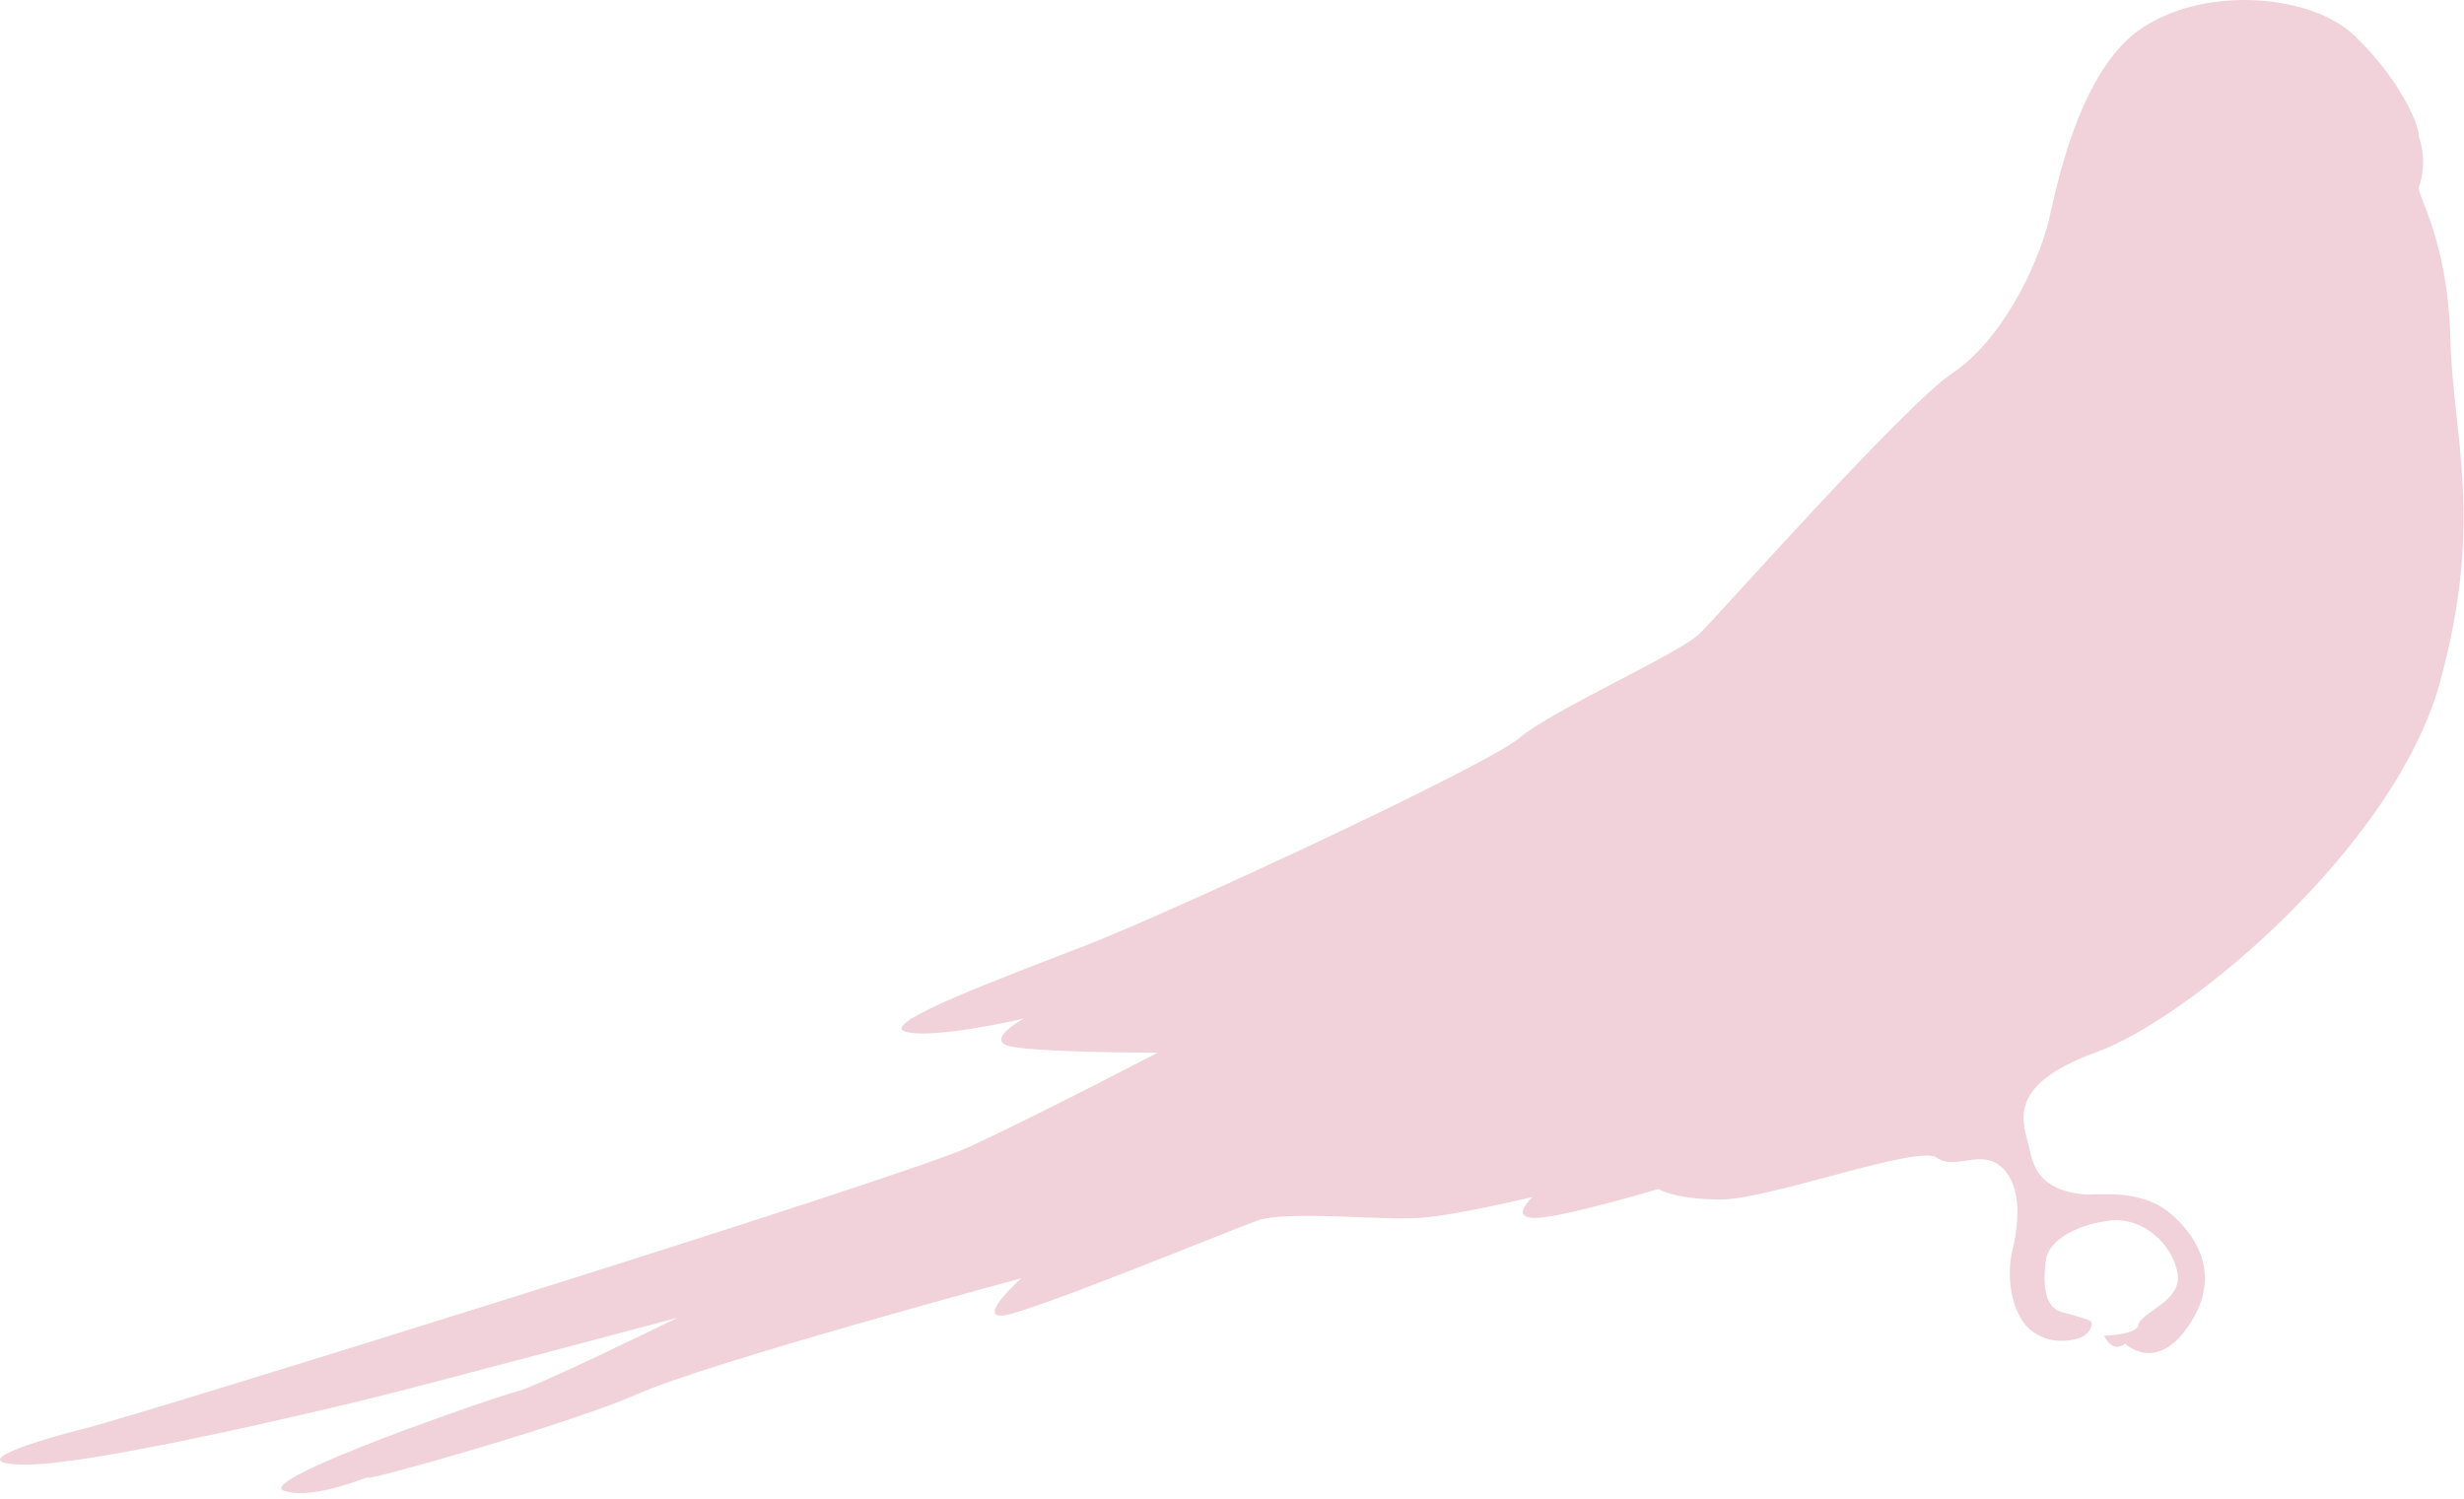
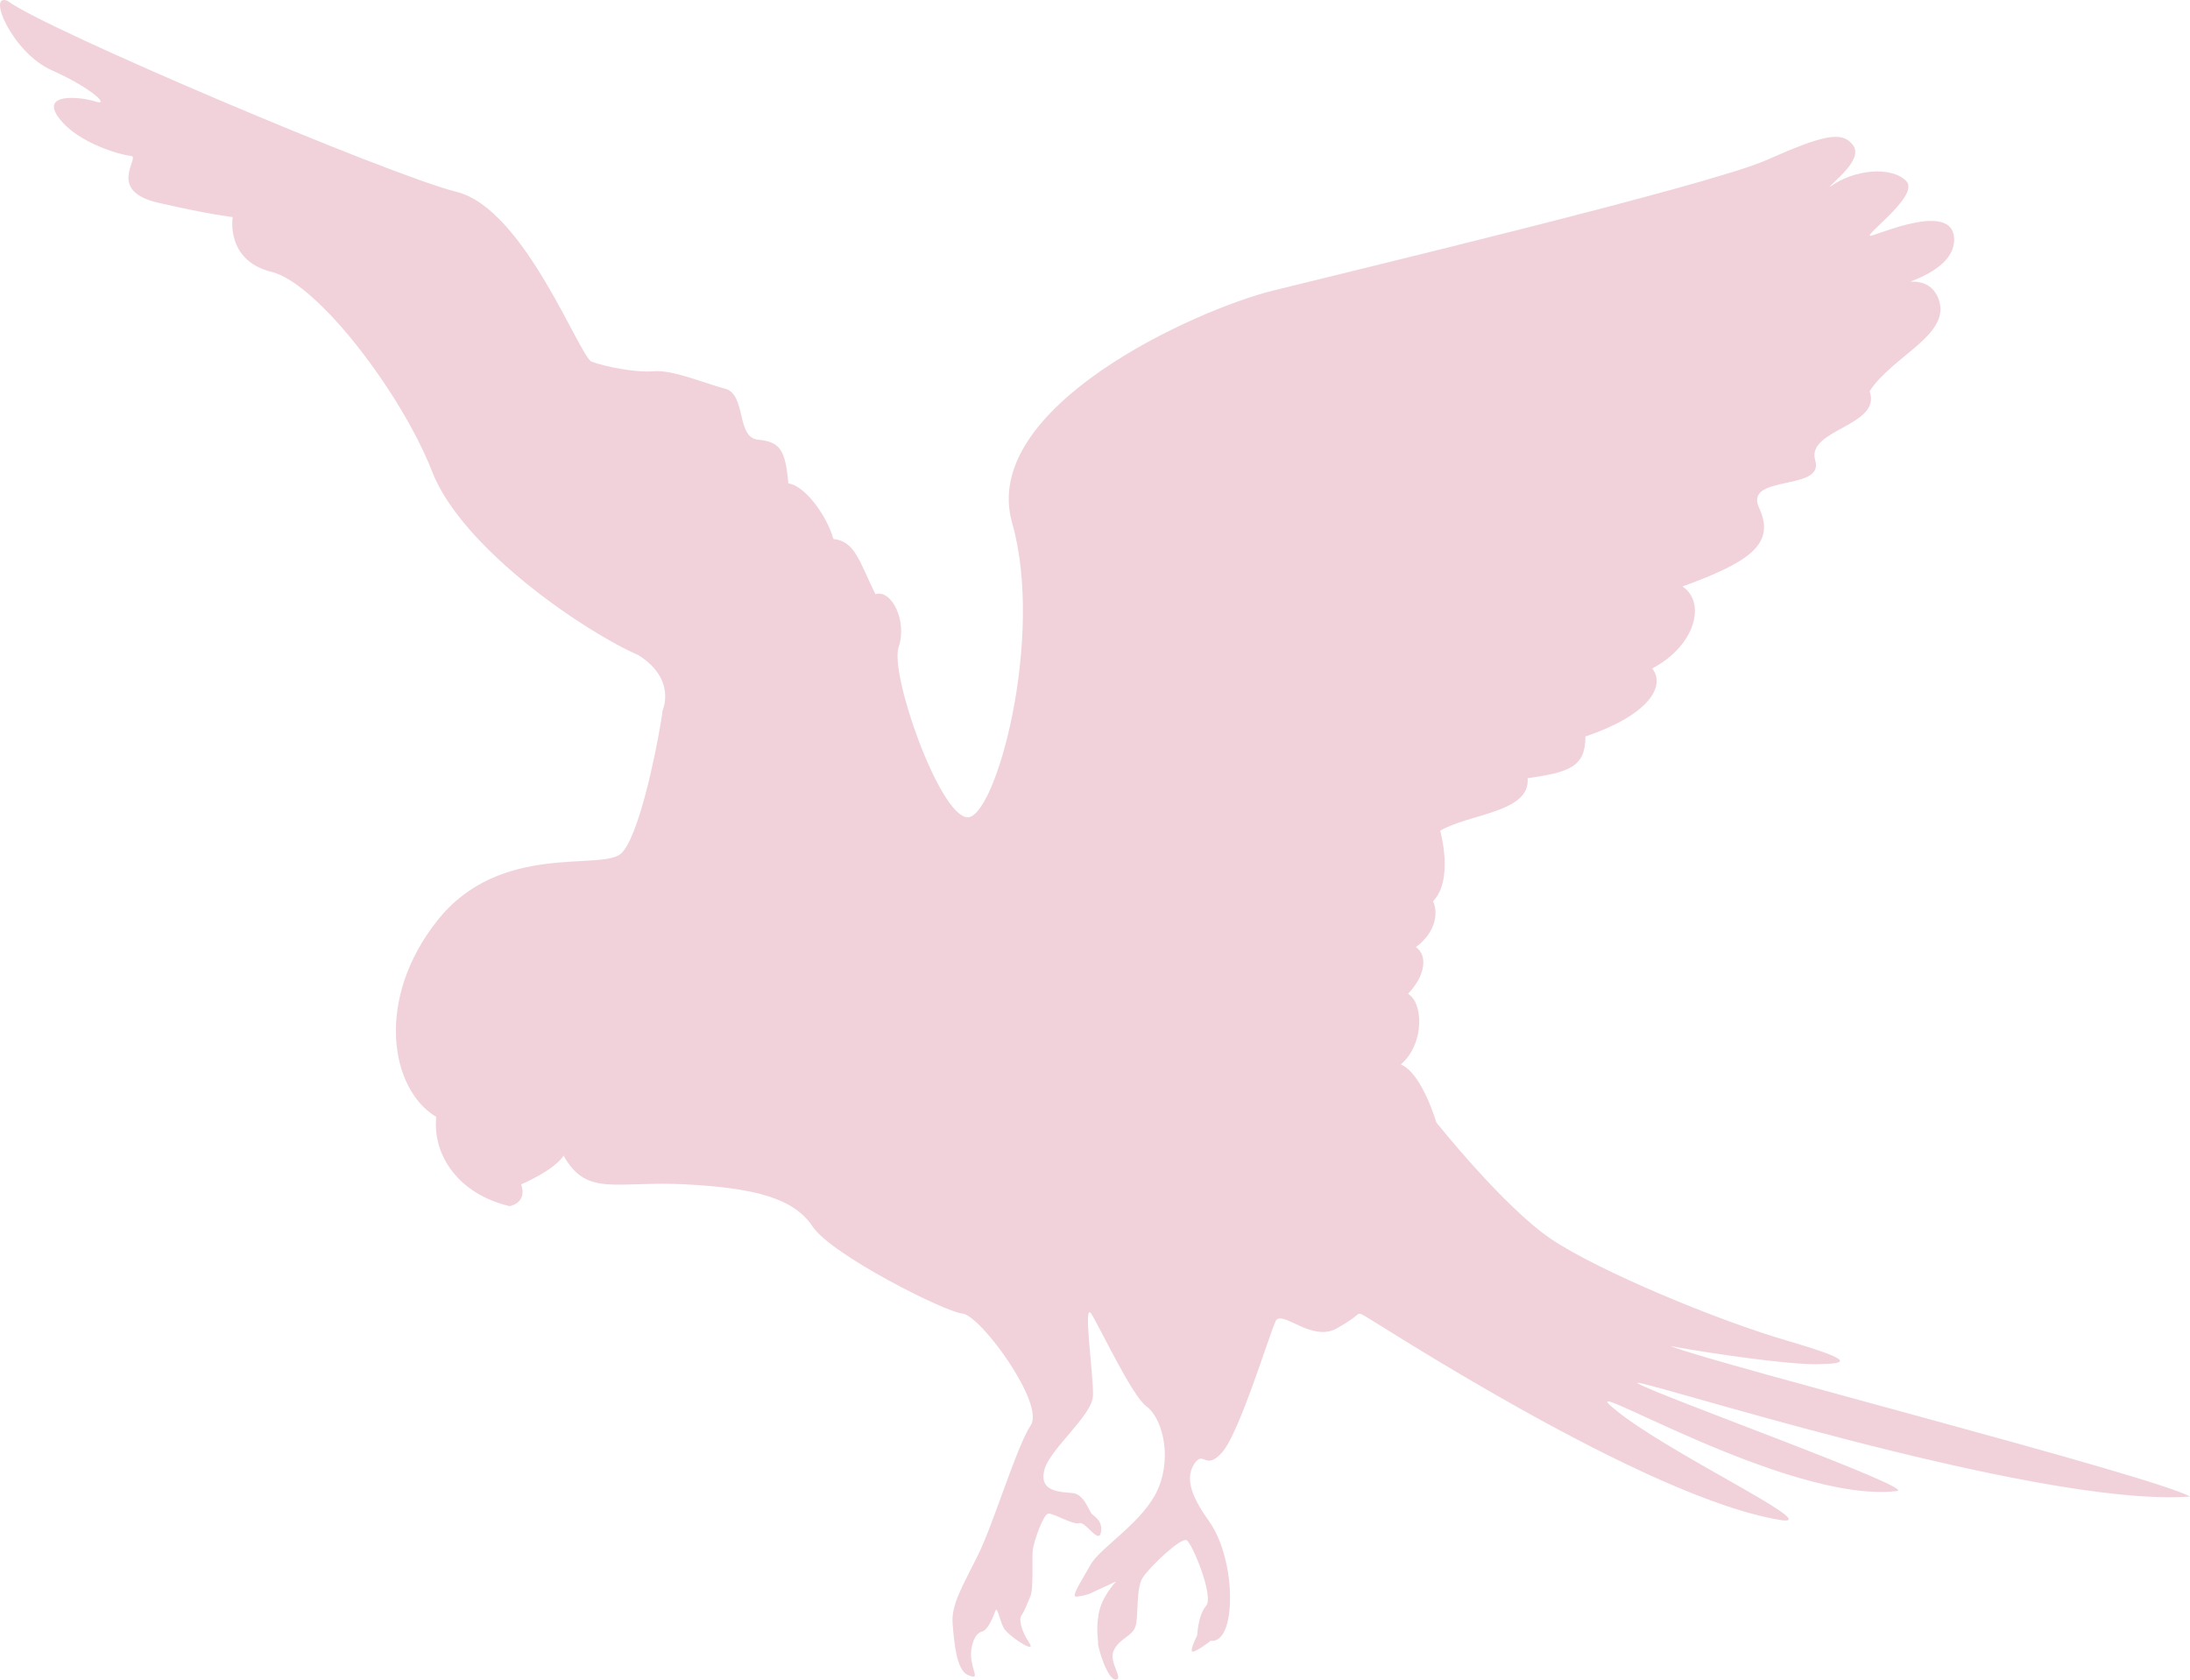
- <svg xmlns="http://www.w3.org/2000/svg" width="120" height="73" viewBox="0 0 120 73" fill="none">
-   <path d="M99.797 10.64C100.117 9.38 101.197 3.36 104.397 1.31C107.587 -0.73 112.577 -0.22 114.617 1.69C116.657 3.61 117.807 5.91 117.807 6.67C118.187 7.82 117.937 8.72 117.807 9.1C117.677 9.48 119.217 11.65 119.337 16.51C119.467 21.36 120.997 25.32 118.827 33.24C116.657 41.16 106.687 49.59 102.087 51.25C97.487 52.91 98.607 54.84 98.817 55.86C98.997 56.76 99.287 57.95 101.467 58.17C102.147 58.24 104.297 57.83 105.807 59.19C107.097 60.34 108.117 62.18 106.687 64.42C105.057 66.98 103.497 65.44 103.497 65.44C102.857 65.95 102.477 65.06 102.477 65.06C102.477 65.06 104.067 65 104.137 64.55C104.247 63.88 106.307 63.4 106.047 61.99C105.787 60.59 104.387 59.31 102.857 59.44C101.327 59.57 99.767 60.35 99.637 61.37C99.507 62.39 99.497 63.68 100.437 63.91C100.887 64.02 101.327 64.16 101.717 64.29C102.097 64.42 101.717 65.06 101.207 65.19C100.697 65.32 99.857 65.47 98.967 64.84C98.077 64.2 97.637 62.39 98.017 60.85C98.397 59.32 98.397 57.53 97.377 56.76C96.357 55.99 95.207 57.02 94.317 56.38C93.417 55.74 86.137 58.42 83.837 58.42C81.537 58.42 80.767 57.91 80.767 57.91C80.767 57.91 76.037 59.32 74.767 59.32C73.497 59.32 74.637 58.3 74.637 58.3C74.637 58.3 70.937 59.19 69.147 59.32C67.357 59.45 62.627 58.94 61.227 59.45C59.817 59.96 50.497 63.79 48.967 64.05C47.437 64.31 49.737 62.26 49.737 62.26C49.737 62.26 34.537 66.35 31.087 67.88C27.637 69.41 17.547 72.22 17.927 71.97C18.307 71.71 15.377 73.12 13.837 72.61C12.307 72.1 24.187 68.01 25.207 67.76C26.227 67.5 32.997 64.18 32.997 64.18C32.997 64.18 20.987 67.38 18.437 68.01C15.887 68.65 4.637 71.33 1.317 71.33C-2.003 71.33 1.697 70.18 4.257 69.54C6.807 68.9 43.857 57.4 47.177 55.87C50.497 54.34 56.377 51.27 56.377 51.27C56.377 51.27 49.737 51.27 48.967 50.89C48.197 50.51 49.857 49.61 49.857 49.61C49.857 49.61 45.517 50.63 44.107 50.25C42.707 49.87 48.957 47.57 52.917 46.03C56.877 44.5 72.337 37.34 73.997 35.94C75.657 34.54 81.787 31.85 82.807 30.83C83.827 29.81 92.767 19.72 95.077 18.18C97.377 16.65 99.167 13.2 99.807 10.64H99.797Z" fill="#F1D2DA" />
+ <svg xmlns="http://www.w3.org/2000/svg" width="103" height="79" viewBox="0 0 103 79" fill="none">
+   <path d="M0.359 0.043C2.016 1.328 18.293 8.235 21.486 9.028C24.68 9.83 27.256 16.798 27.831 17.014C28.406 17.229 29.865 17.54 30.758 17.462C31.66 17.393 33.085 18.014 34.098 18.281C35.111 18.54 34.613 20.575 35.643 20.679C36.673 20.782 36.939 21.127 37.077 22.74C37.815 22.817 38.871 24.197 39.197 25.353C40.227 25.456 40.425 26.439 41.172 27.948C41.936 27.707 42.683 29.216 42.262 30.449C41.841 31.691 44.159 38.314 45.481 38.443C46.803 38.573 49.147 30.018 47.602 24.594C46.056 19.17 56.187 14.591 59.844 13.676C63.51 12.762 80.422 8.709 83.066 7.536C85.71 6.364 86.629 6.131 87.152 6.829C87.676 7.528 86.079 8.64 86.062 8.796C87.187 7.95 88.981 7.812 89.659 8.52C90.337 9.227 87.298 11.322 88.062 11.072C88.826 10.831 91.934 9.546 91.908 11.296C91.891 12.271 90.809 12.883 89.856 13.245C90.397 13.228 90.938 13.4 91.187 14.099C91.762 15.755 88.99 16.755 87.933 18.402C88.517 20.058 84.929 20.179 85.375 21.662C85.822 23.145 81.898 22.274 82.765 23.956C83.495 25.629 82.216 26.456 79.134 27.586C80.25 28.336 79.752 30.363 77.709 31.441C78.37 32.303 77.486 33.657 74.567 34.64C74.567 36.08 73.803 36.322 71.846 36.606C71.983 38.219 69.15 38.254 67.733 39.073C67.733 39.073 68.394 41.375 67.398 42.393C67.647 42.893 67.553 43.842 66.591 44.549C67.15 44.928 67.055 45.877 66.222 46.748C66.926 47.136 67.029 49.067 65.888 50.068C66.883 50.49 67.553 52.793 67.553 52.793C67.553 52.793 70.729 56.785 72.962 58.286C75.194 59.786 80.765 62.106 84.088 63.072C87.41 64.046 86.809 64.141 85.47 64.167C84.13 64.193 80.465 63.667 78.559 63.313C80.705 64.167 101.309 69.428 103 70.393C95.66 70.937 76.061 64.495 77.048 65.081C78.035 65.659 90.389 70.092 89.195 70.135C84.079 70.738 73.691 64.426 75.897 66.246C78.233 68.237 85.624 71.695 83.856 71.514C77.409 70.549 64.317 61.908 64.05 61.822C63.776 61.735 64.05 61.822 62.866 62.486C61.681 63.15 60.282 61.572 59.998 62.141C59.715 62.71 58.307 67.367 57.492 68.298C56.676 69.238 56.616 68.151 56.152 68.884C55.689 69.617 56.152 70.566 56.891 71.592C57.62 72.627 57.998 74.524 57.801 75.938C57.603 77.353 56.951 77.171 56.951 77.171C56.951 77.171 56.341 77.646 56.118 77.689C55.886 77.723 56.307 76.93 56.307 76.93C56.307 76.93 56.341 75.973 56.727 75.533C57.105 75.093 56.075 72.592 55.809 72.446C55.543 72.299 54.066 73.705 53.74 74.214C53.414 74.722 53.56 76.059 53.397 76.516C53.242 76.982 52.675 77.042 52.392 77.611C52.109 78.18 52.873 78.974 52.478 79C52.083 79.025 51.628 77.473 51.645 77.301C51.662 77.12 51.534 76.749 51.671 75.921C51.808 75.093 52.495 74.386 52.495 74.386L51.207 74.981C51.207 74.981 50.916 75.076 50.632 75.102C50.349 75.128 50.812 74.455 51.285 73.61C51.757 72.756 53.826 71.583 54.487 69.98C55.148 68.367 54.598 66.633 53.92 66.151C53.242 65.659 51.774 62.52 51.336 61.813C50.907 61.106 51.439 64.702 51.405 65.65C51.37 66.608 49.31 68.194 49.104 69.195C48.889 70.195 49.894 70.169 50.452 70.23C51.001 70.281 51.207 71.083 51.362 71.221C51.516 71.359 51.886 71.575 51.774 72.101C51.662 72.627 51.053 71.549 50.761 71.644C50.469 71.739 49.525 71.161 49.301 71.195C49.07 71.23 48.615 72.506 48.572 72.92C48.529 73.334 48.615 74.722 48.469 75.067C48.323 75.412 48.168 75.818 48.04 75.981C47.911 76.154 48.022 76.697 48.409 77.275C48.795 77.853 47.379 76.93 47.198 76.559C47.009 76.18 46.906 75.567 46.829 75.74C46.752 75.912 46.511 76.671 46.168 76.749C45.825 76.835 45.584 77.534 45.696 78.137C45.807 78.75 46.056 79.008 45.516 78.784C44.983 78.551 44.88 77.284 44.803 76.378C44.726 75.473 45.292 74.576 46.014 73.11C46.735 71.644 47.808 68.056 48.477 67.039C49.156 66.03 46.125 61.873 45.267 61.787C44.417 61.701 39.086 59.01 38.218 57.691C37.343 56.371 35.531 55.88 32.252 55.708C28.973 55.535 27.599 56.32 26.509 54.362C26.011 55.087 24.508 55.708 24.508 55.708C24.508 55.708 24.86 56.51 23.976 56.734C21.59 56.182 20.336 54.362 20.516 52.534C18.353 51.24 17.623 47.006 20.576 43.29C23.521 39.581 28.269 40.978 29.204 40.151C30.02 39.435 30.835 35.494 31.084 33.95C31.127 33.709 31.153 33.519 31.162 33.416C31.162 33.416 31.84 31.958 30.02 30.811C27.59 29.768 21.735 25.827 20.319 22.171C18.894 18.514 14.945 13.323 12.773 12.788C10.592 12.254 10.944 10.21 10.944 10.21C10.944 10.21 9.914 10.106 7.442 9.537C4.969 8.968 6.617 7.381 6.171 7.338C5.733 7.295 3.699 6.769 2.78 5.562C1.861 4.354 3.776 4.544 4.497 4.777C5.218 5.01 4.265 4.113 2.411 3.294C0.565 2.457 -0.637 -0.38 0.359 0.043Z" fill="#F1D2DA" />
</svg>
